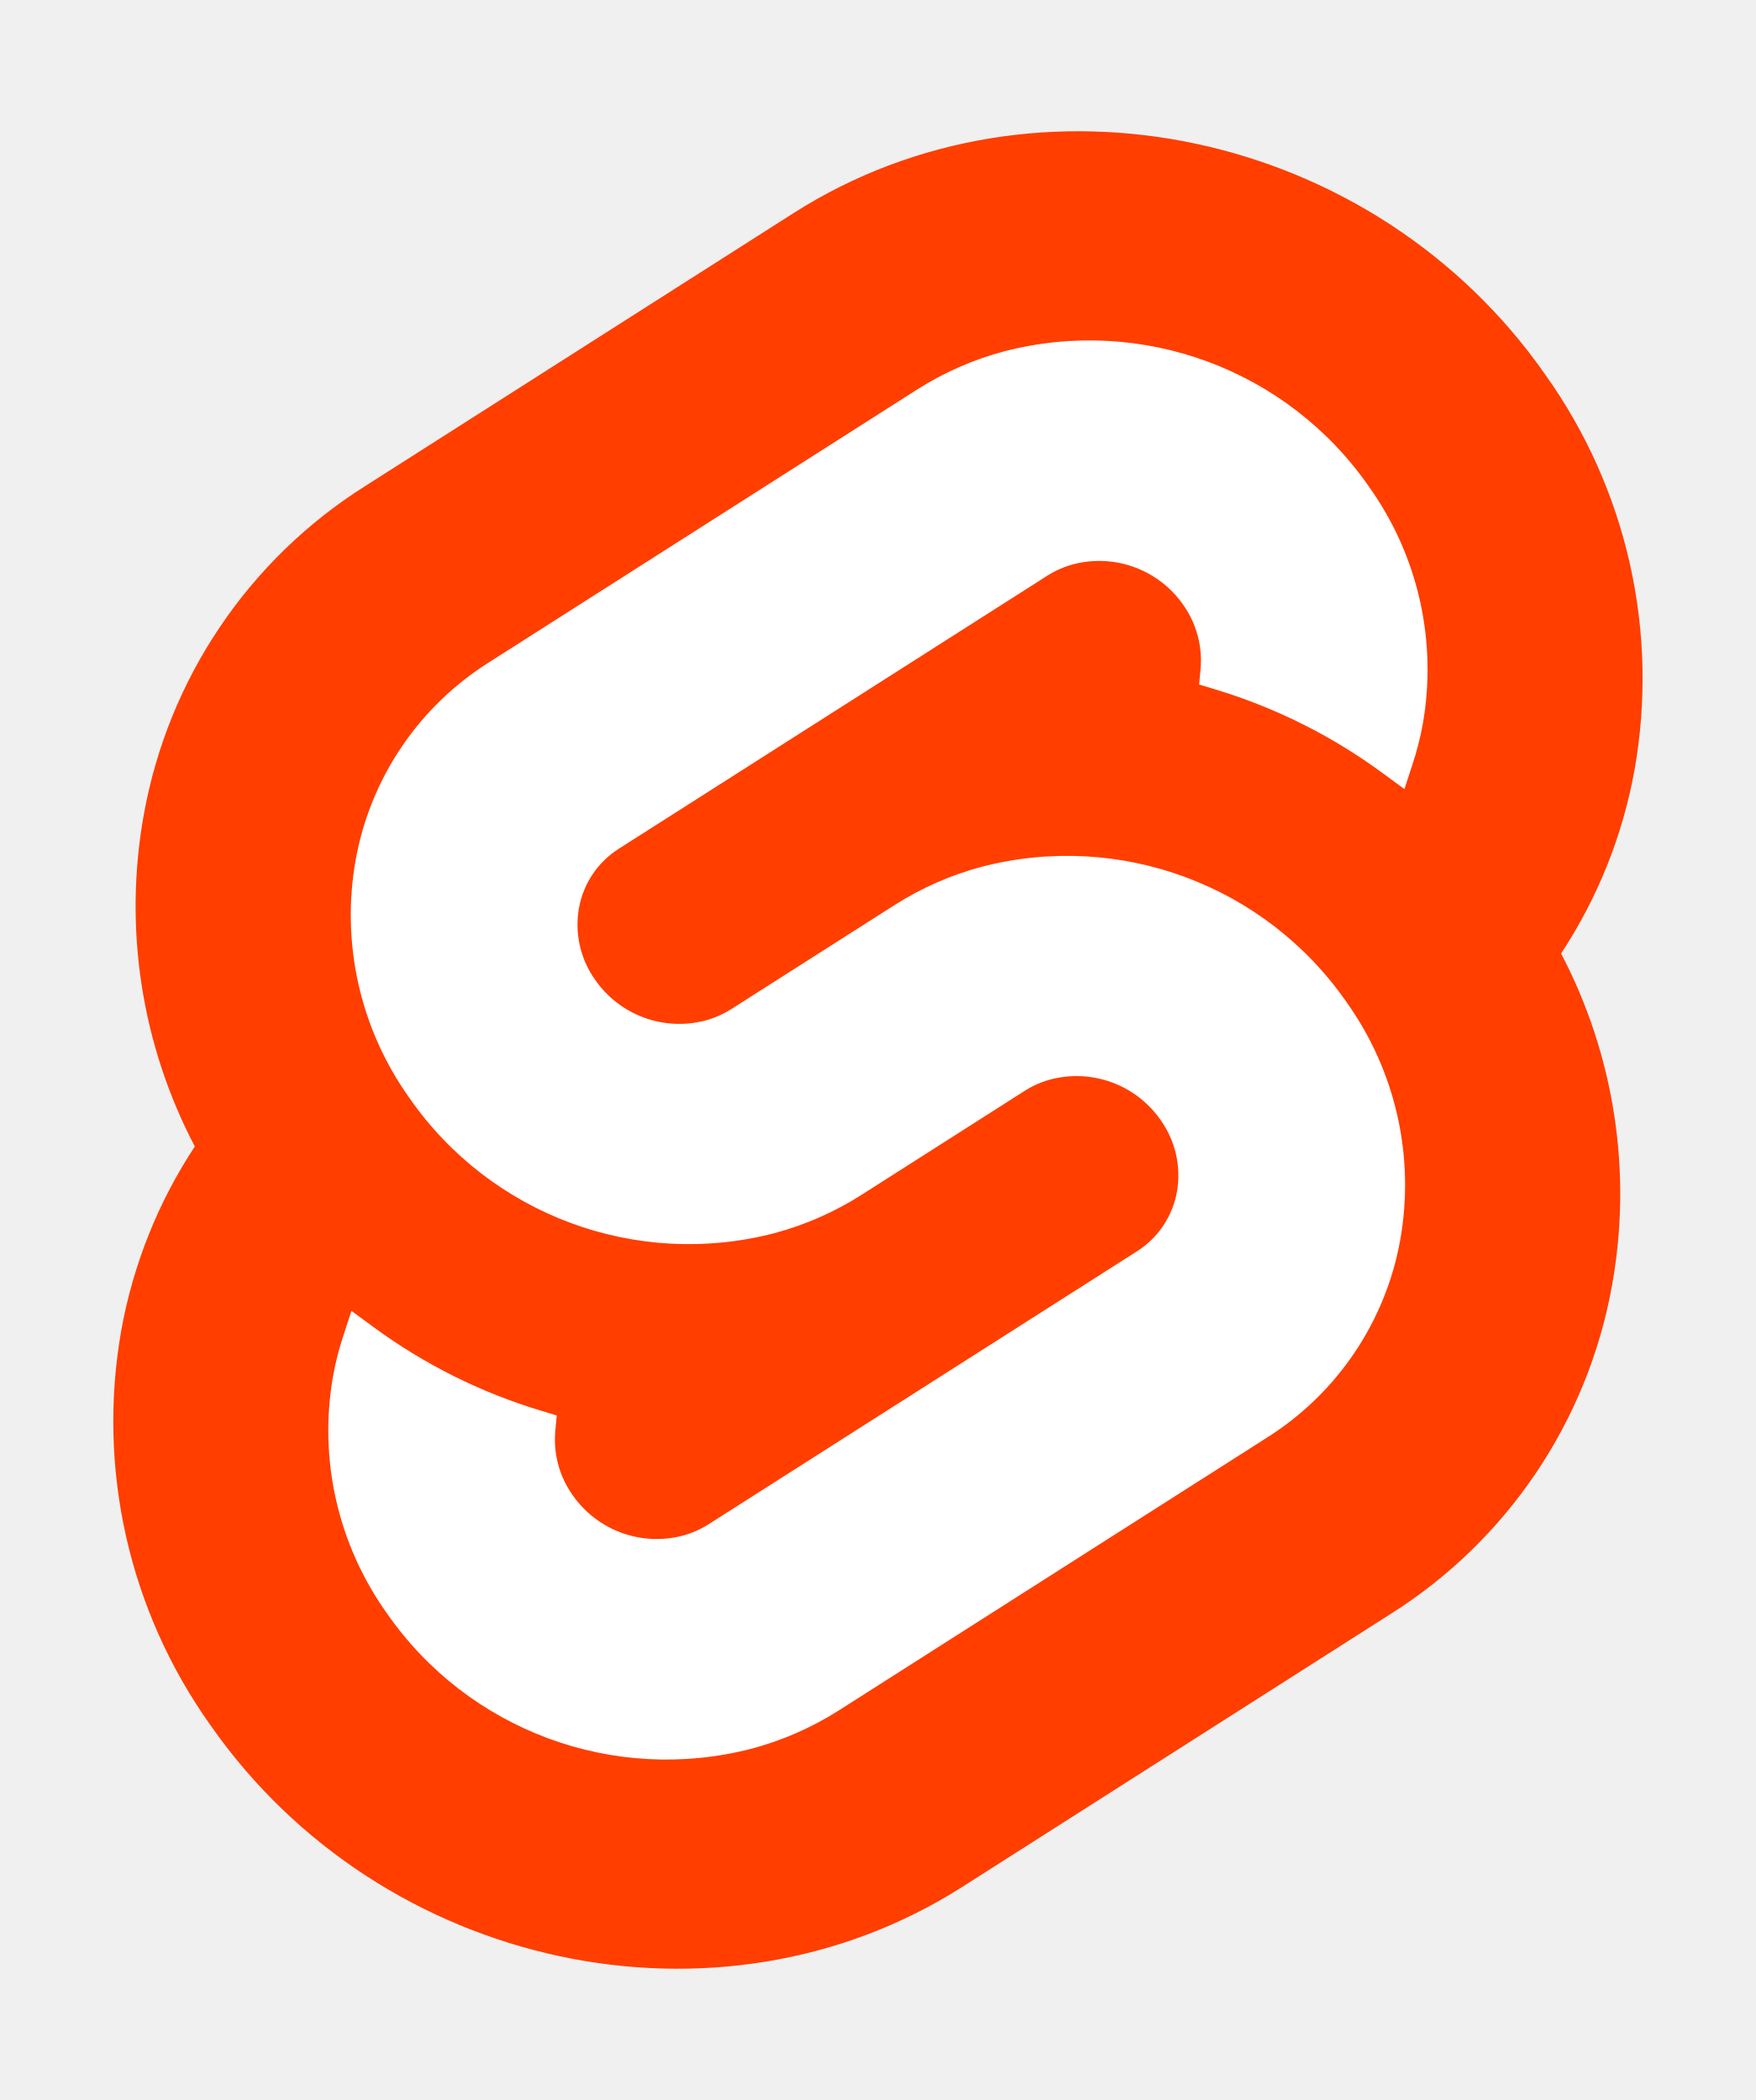
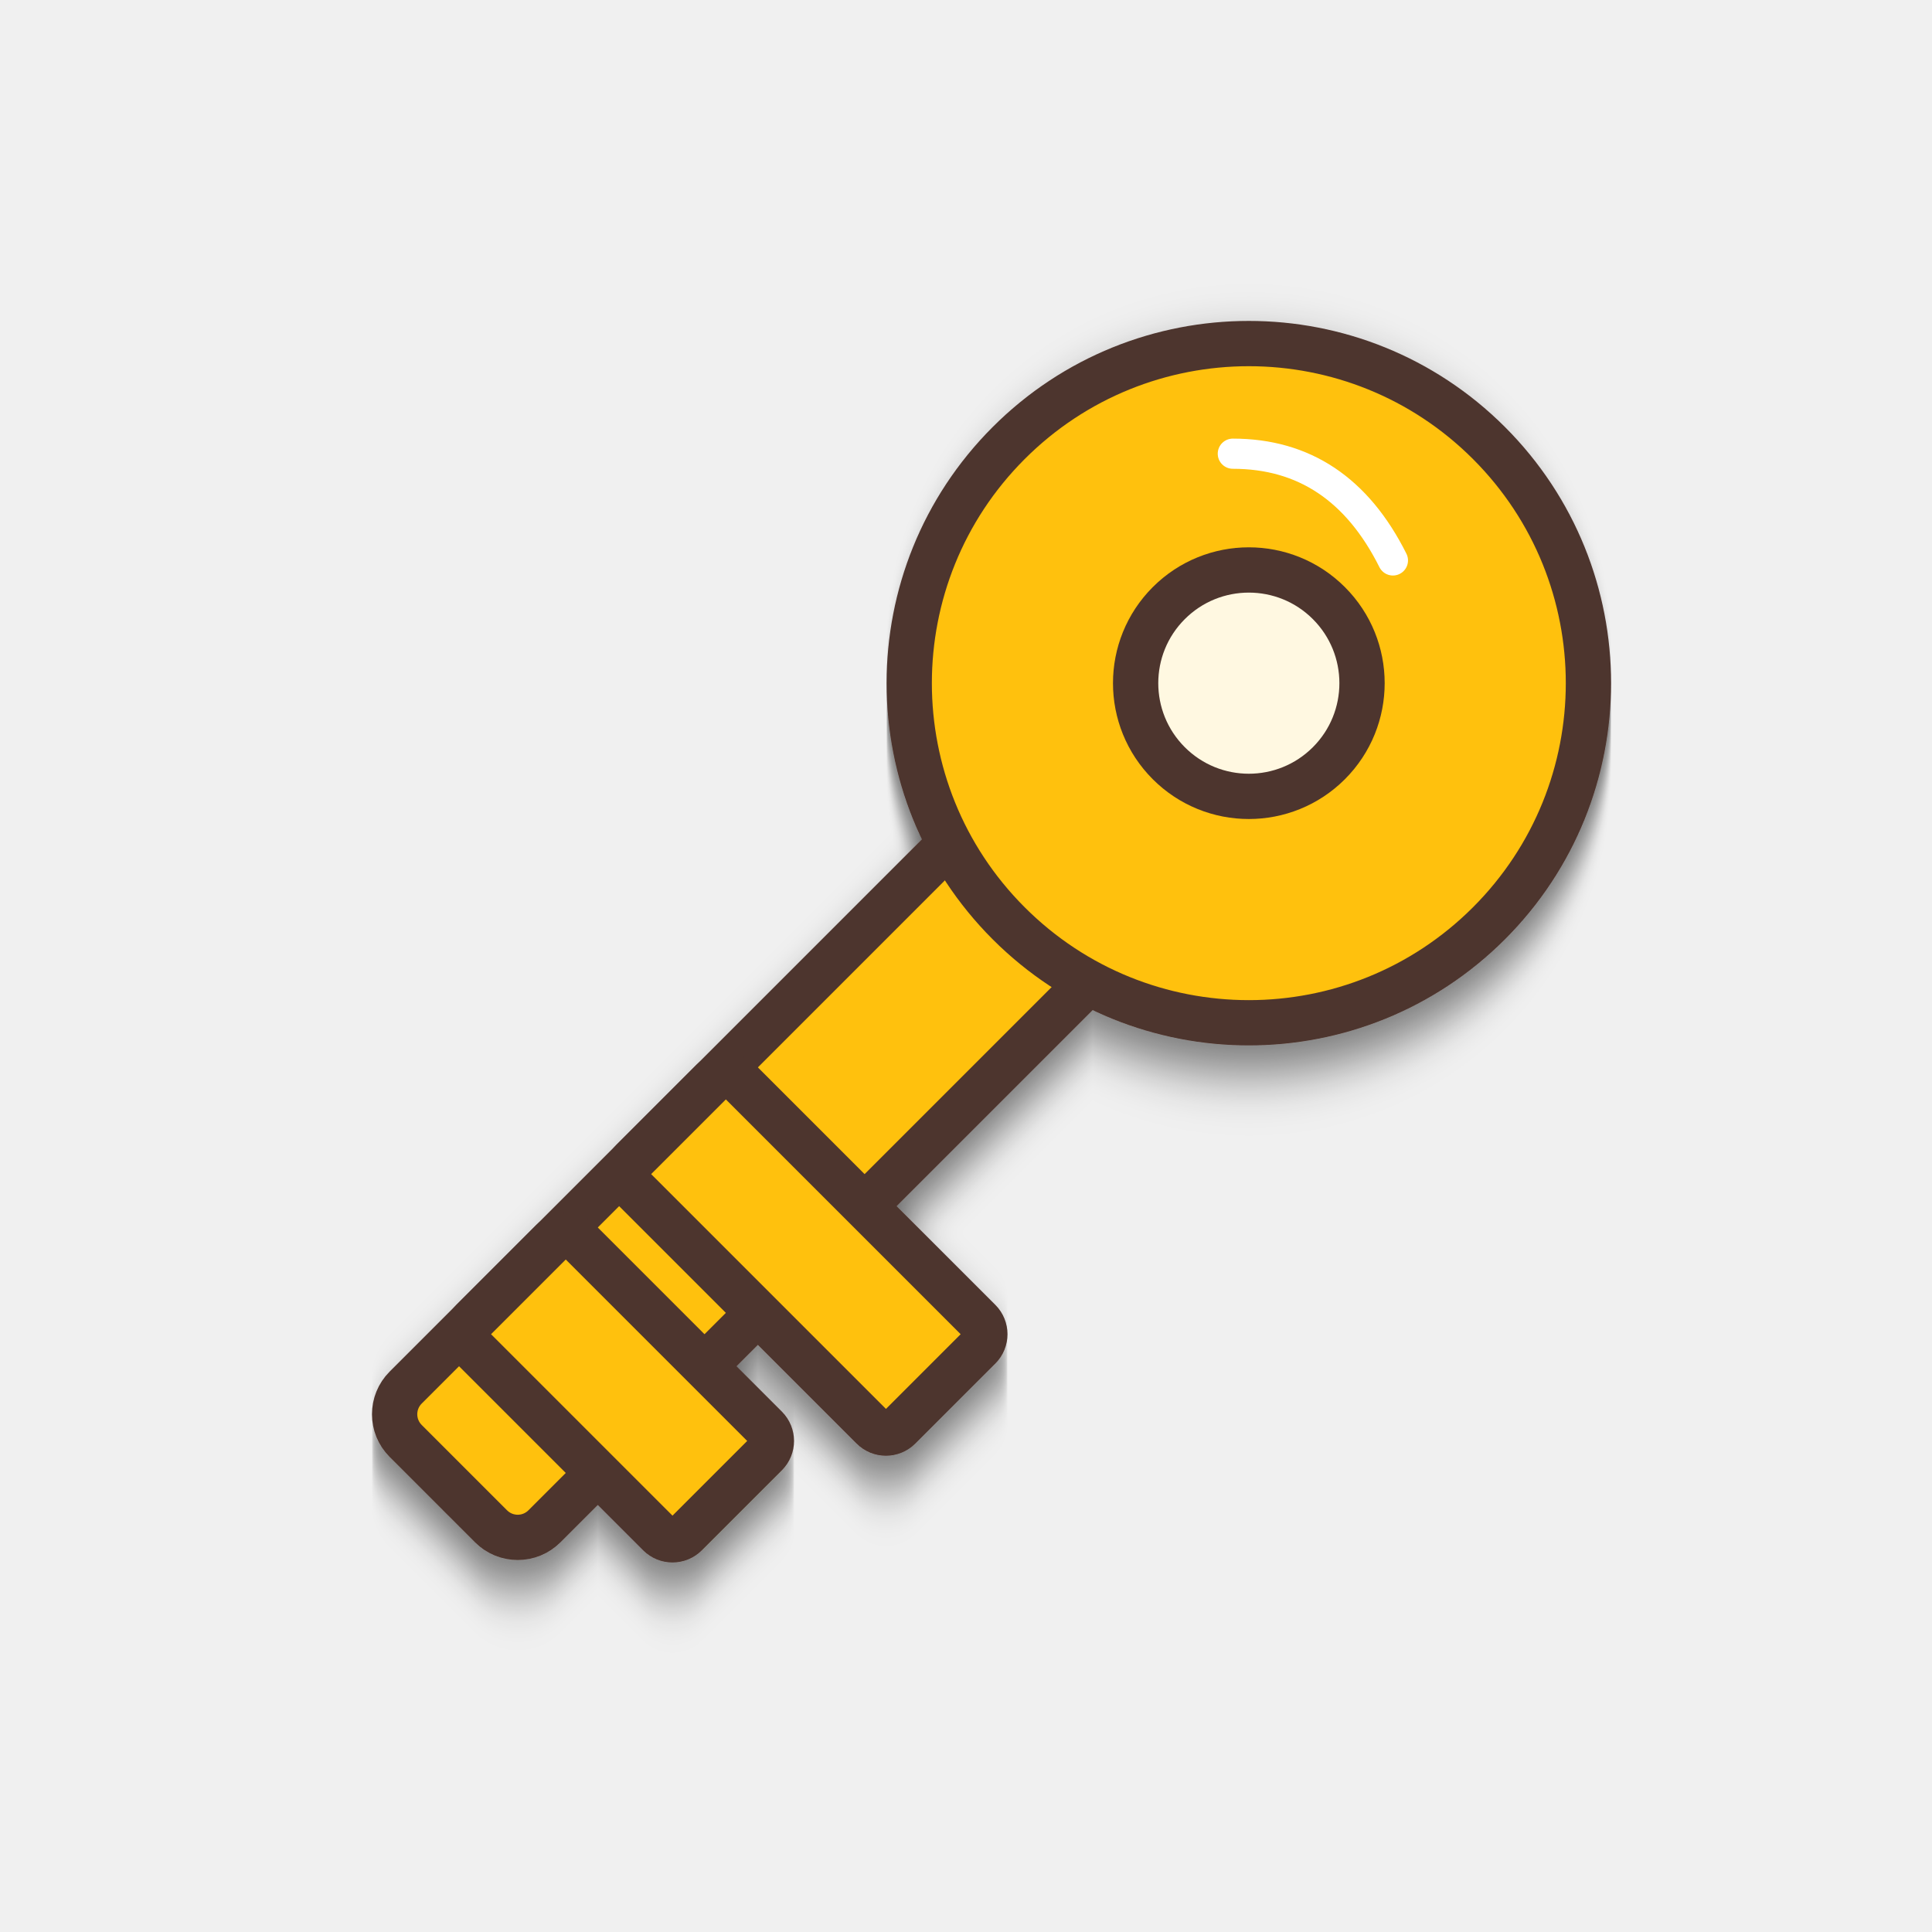
- <svg xmlns="http://www.w3.org/2000/svg" width="107" height="128" viewBox="0 0 107 128">
-   <path d="M94.157 22.819c-10.4-14.885-30.94-19.297-45.792-9.835L22.282 29.608A29.92 29.92 0 0 0 8.764 49.65a31.5 31.5 0 0 0 3.108 20.231 30 30 0 0 0-4.477 11.183 31.9 31.9 0 0 0 5.448 24.116c10.402 14.887 30.942 19.297 45.791 9.835l26.083-16.624A29.92 29.92 0 0 0 98.235 78.35a31.53 31.53 0 0 0-3.105-20.232 30 30 0 0 0 4.474-11.182 31.88 31.88 0 0 0-5.447-24.116" style="fill:#ff3e00" />
-   <path d="M45.817 106.582a20.72 20.72 0 0 1-22.237-8.243 19.17 19.17 0 0 1-3.277-14.503 18 18 0 0 1 .624-2.435l.49-1.498 1.337.981a33.6 33.6 0 0 0 10.203 5.098l.97.294-.09.968a5.85 5.85 0 0 0 1.052 3.878 6.24 6.24 0 0 0 6.695 2.485 5.8 5.8 0 0 0 1.603-.704L69.27 76.28a5.43 5.43 0 0 0 2.45-3.631 5.8 5.8 0 0 0-.987-4.371 6.24 6.24 0 0 0-6.698-2.487 5.7 5.7 0 0 0-1.6.704l-9.953 6.345a19 19 0 0 1-5.296 2.326 20.72 20.72 0 0 1-22.237-8.243 19.17 19.17 0 0 1-3.277-14.502 17.99 17.99 0 0 1 8.13-12.052l26.081-16.623a19 19 0 0 1 5.3-2.329 20.72 20.72 0 0 1 22.237 8.243 19.17 19.17 0 0 1 3.277 14.503 18 18 0 0 1-.624 2.435l-.49 1.498-1.337-.98a33.6 33.6 0 0 0-10.203-5.1l-.97-.294.09-.968a5.86 5.86 0 0 0-1.052-3.878 6.24 6.24 0 0 0-6.696-2.485 5.8 5.8 0 0 0-1.602.704L37.73 51.72a5.42 5.42 0 0 0-2.449 3.63 5.79 5.79 0 0 0 .986 4.372 6.24 6.24 0 0 0 6.698 2.486 5.8 5.8 0 0 0 1.602-.704l9.952-6.342a19 19 0 0 1 5.295-2.328 20.72 20.72 0 0 1 22.237 8.242 19.17 19.17 0 0 1 3.277 14.503 18 18 0 0 1-8.13 12.053l-26.081 16.622a19 19 0 0 1-5.3 2.328" style="fill:#fff" />
+ <svg xmlns="http://www.w3.org/2000/svg" viewBox="0 0 512 512">
+   <defs>
+     <filter id="shadow" x="-20%" y="-20%" width="140%" height="140%">
+       <feGaussianBlur in="SourceAlpha" stdDeviation="5" />
+       <feOffset dx="5" dy="5" result="offsetblur" />
+       <feComponentTransfer>
+         <feFuncA type="linear" slope="0.5" />
+       </feComponentTransfer>
+       <feMerge>
+         <feMergeNode />
+         <feMergeNode in="SourceGraphic" />
+       </feMerge>
+     </filter>
+   </defs>
+   <g transform="rotate(45, 256, 256)" filter="url(#shadow)">
+     <rect x="230" y="200" width="52" height="250" rx="10" fill="#FFC107" stroke="#4E342E" stroke-width="12" />
+     <rect x="230" y="320" width="100" height="40" rx="5" fill="#FFC107" stroke="#4E342E" stroke-width="12" />
+     <rect x="230" y="380" width="80" height="40" rx="5" fill="#FFC107" stroke="#4E342E" stroke-width="12" />
+     <circle cx="256" cy="150" r="90" fill="#FFC107" stroke="#4E342E" stroke-width="12" />
+     <circle cx="256" cy="150" r="30" fill="#FFF8E1" stroke="#4E342E" stroke-width="12" />
+     <path d="M210 110 Q 230 90 260 100" fill="none" stroke="white" stroke-width="8" stroke-linecap="round" />
+   </g>
</svg>
